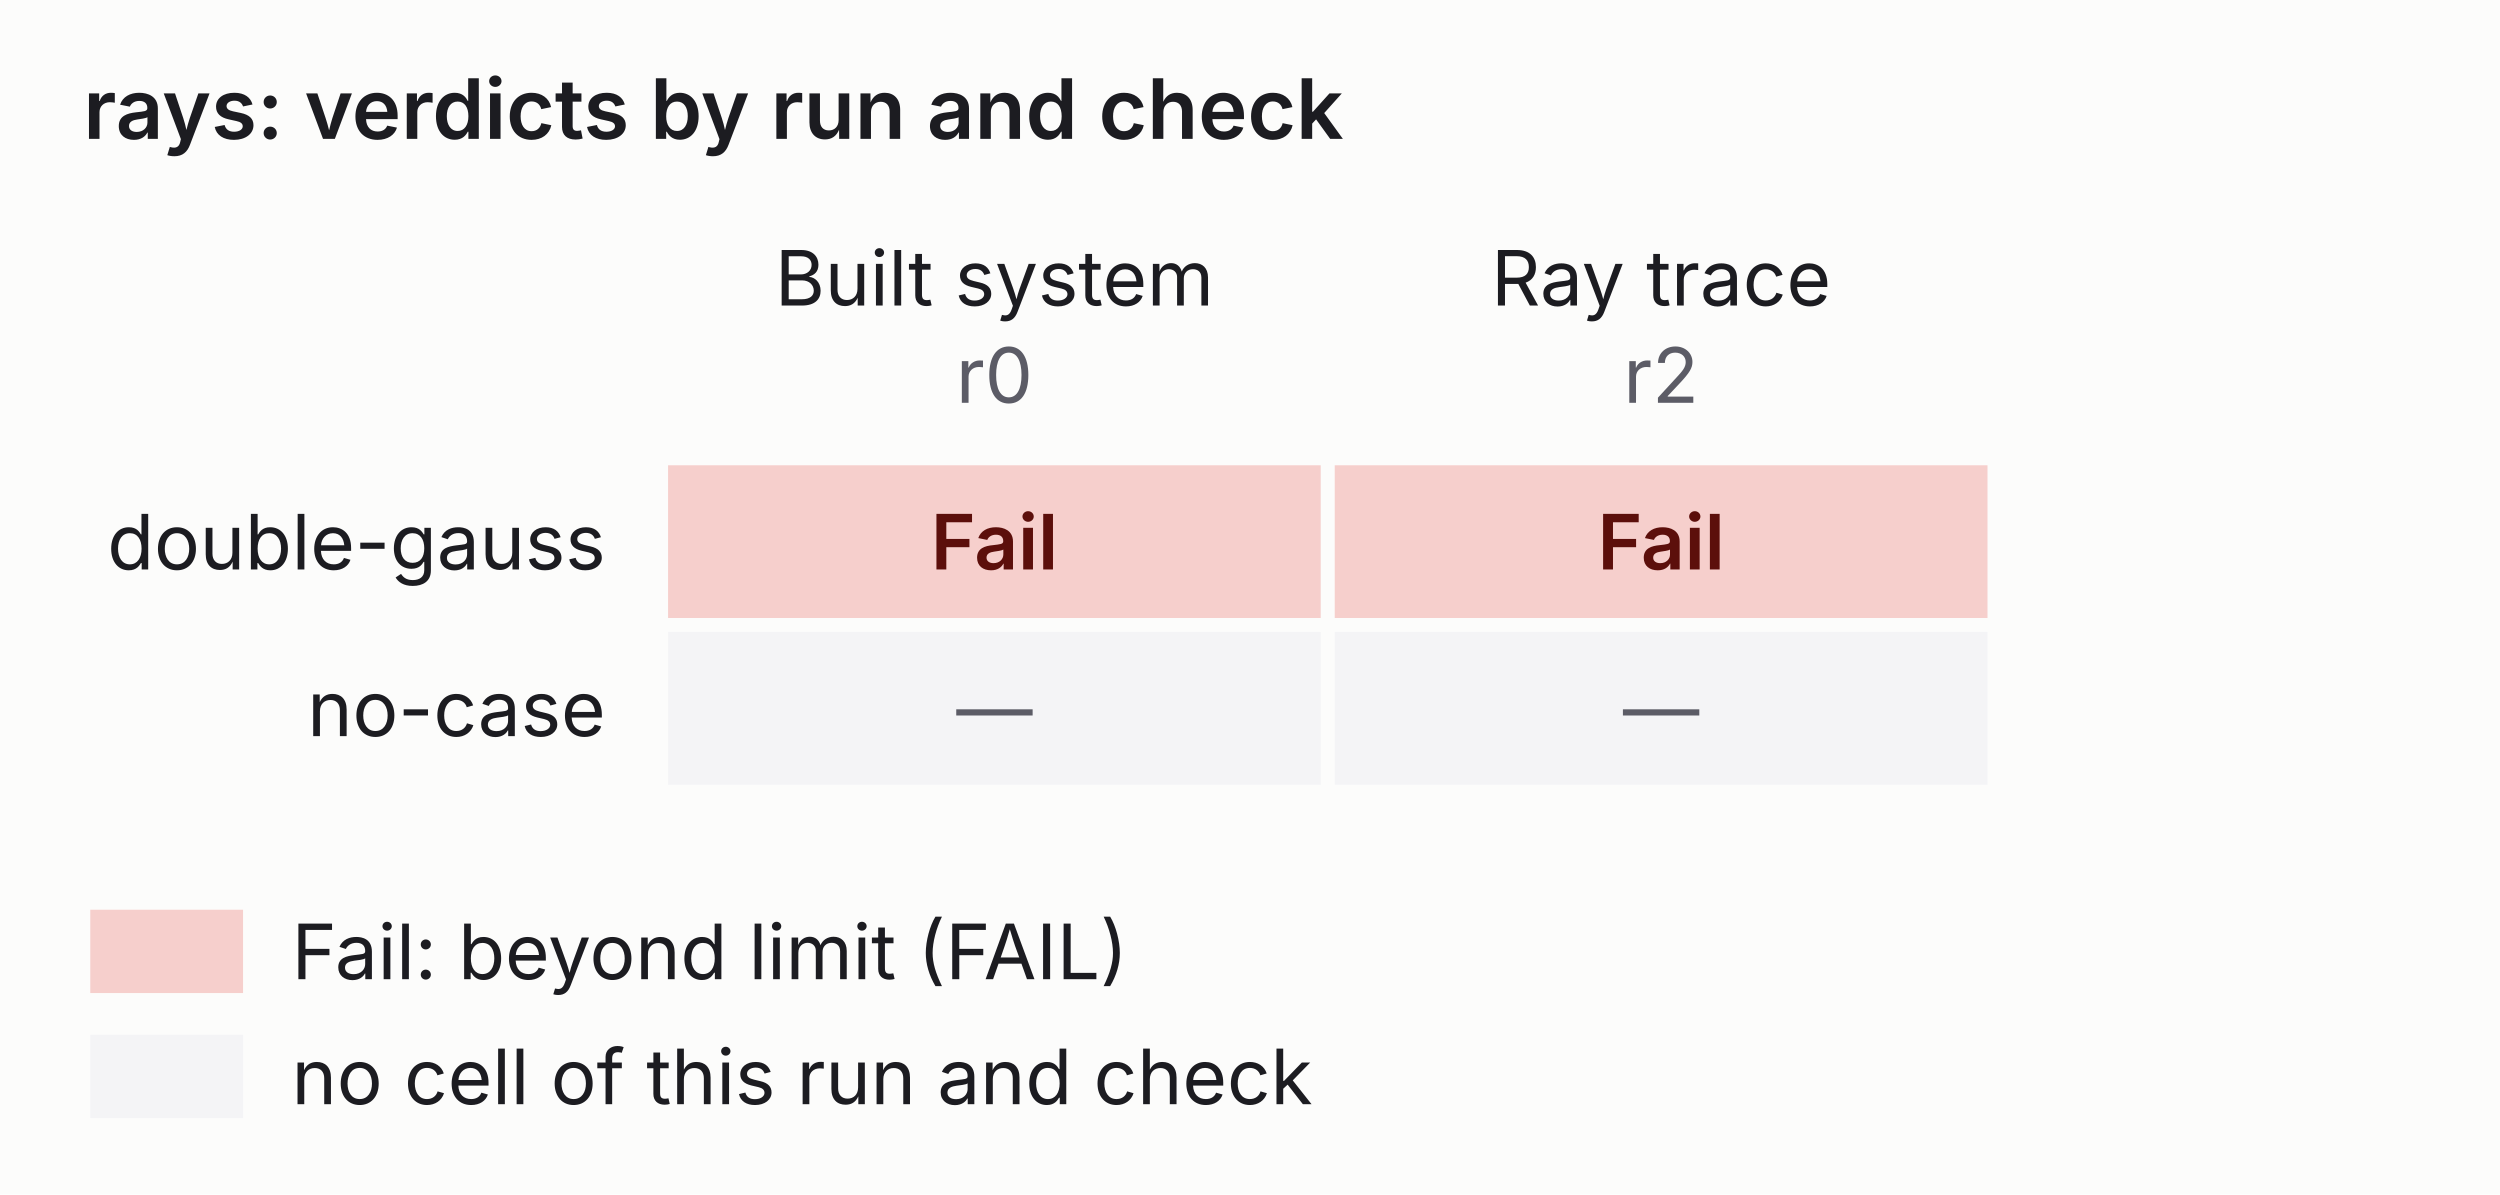
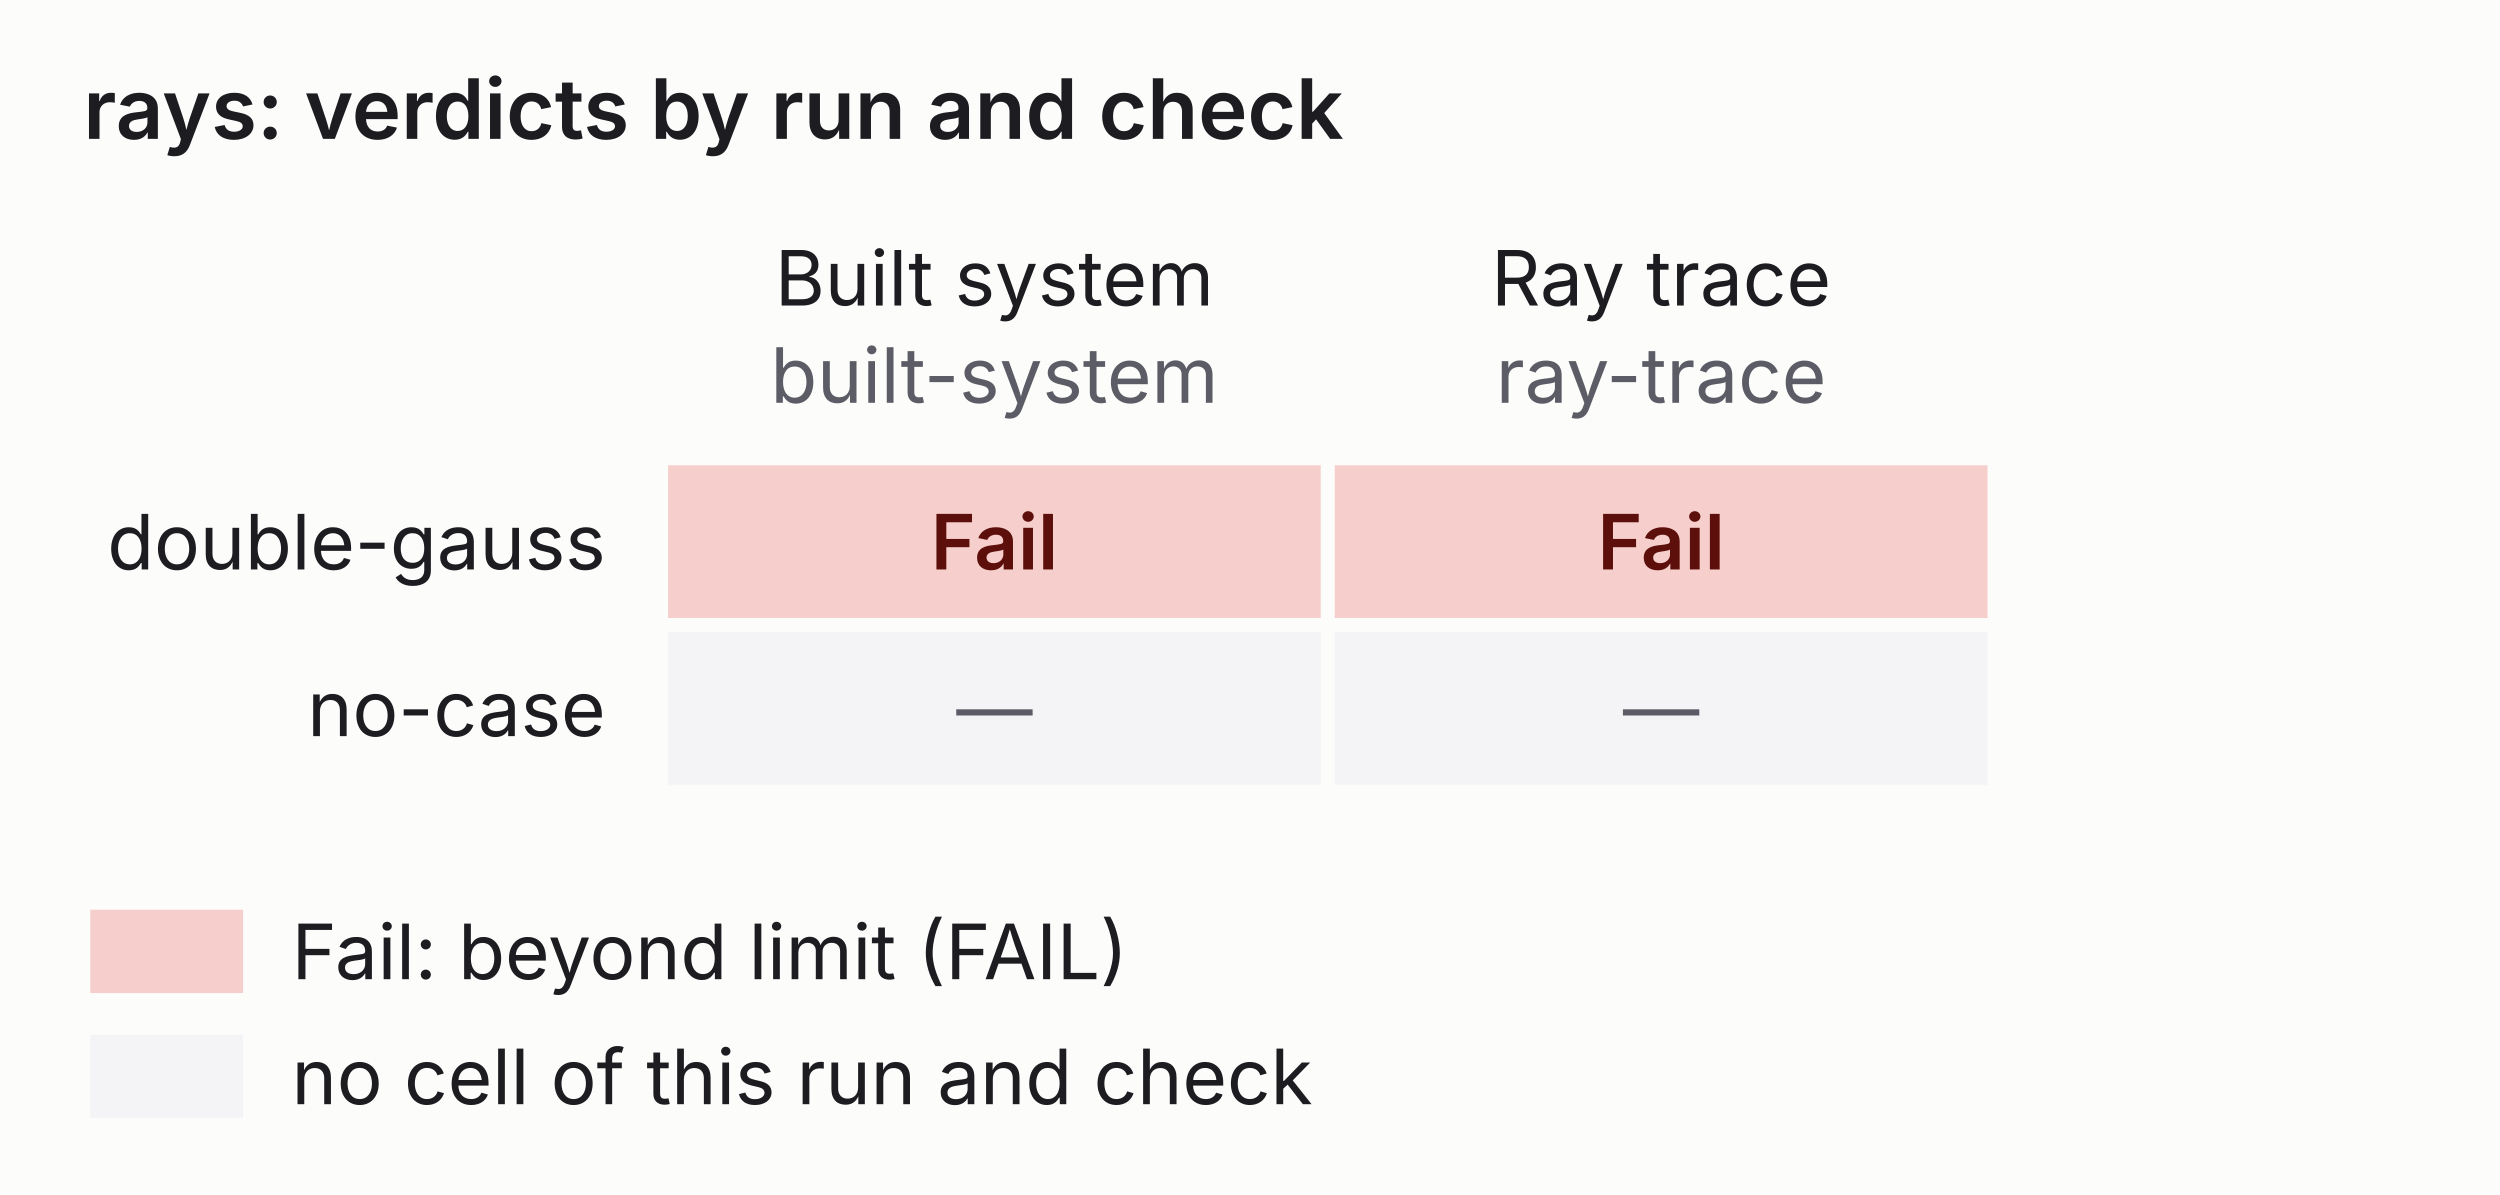
<svg xmlns="http://www.w3.org/2000/svg" class="lvc" width="360" height="172" viewBox="0 0 360 172" role="img">
  <style>.lvc{font:11px system-ui,-apple-system,'Segoe UI',sans-serif}
.lvc .bg{fill:#fcfcfb}
.lvc text{fill:#1c1c21}
.lvc text.muted{fill:#5c5c66}
.lvc text.head{font-weight:600;font-size:12px}
.lvc .grid{stroke:#e6e6ea;stroke-width:1}
.lvc .axis{stroke:#8a8a94;stroke-width:1}
.lvc .line{fill:none;stroke-width:2;stroke-linejoin:round;stroke-linecap:round}
.lvc .dash{stroke-dasharray:6 4}
.lvc .dot{stroke:#fcfcfb;stroke-width:1.5}
.lvc .band{fill:#eda100;fill-opacity:.16;stroke:#c98500;stroke-width:1;stroke-dasharray:2 3}
.lvc .zeroline{stroke:#5c5c66;stroke-width:1}
.lvc .gate{stroke:#d03b3b;stroke-width:1.5;stroke-dasharray:5 3;fill:none}
.lvc .bar{fill:#2a78d6}
.lvc .ring{fill:#fcfcfb;stroke:#2a78d6;stroke-width:2}
.lvc .none{stroke:#8a8a94;stroke-width:2}
.lvc .cell{stroke:#fcfcfb;stroke-width:2}
.lvc .cell.empty{fill:#f4f4f6}
.lvc text.vt{font-weight:600;text-anchor:middle}
.lvc .s0{stroke:#2a78d6}
.lvc .dot.s0{fill:#2a78d6}
.lvc .s1{stroke:#e2622d}
.lvc .dot.s1{fill:#e2622d}
.lvc .s2{stroke:#16996a}
.lvc .dot.s2{fill:#16996a}
.lvc .s3{stroke:#b47b00}
.lvc .dot.s3{fill:#b47b00}
.lvc .s4{stroke:#cf5f8e}
.lvc .dot.s4{fill:#cf5f8e}
.lvc .s5{stroke:#008300}
.lvc .dot.s5{fill:#008300}
.lvc .s6{stroke:#6250d6}
.lvc .dot.s6{fill:#6250d6}
.lvc .s7{stroke:#e34948}
.lvc .dot.s7{fill:#e34948}
.lvc .sx{stroke:#8a8a94}
.lvc .dot.sx{fill:#8a8a94}
.lvc .v-PASS{fill:#cdebcd}
.lvc text.t-PASS{fill:#0b3d0b}
.lvc .v-FLOOR{fill:#e3f2dc}
.lvc text.t-FLOOR{fill:#24451a}
.lvc .v-FAIL{fill:#f6cfcc}
.lvc text.t-FAIL{fill:#5c0f0b}
.lvc .v-ERROR{fill:#e9b7b3}
.lvc text.t-ERROR{fill:#4a0906}
.lvc .v-ATTENTION{fill:#fbe5ad}
.lvc text.t-ATTENTION{fill:#4a3600}
.lvc .v-RECORDED{fill:#e3e3ea}
.lvc text.t-RECORDED{fill:#2c2c33}
.lvc .v-UNSUPPORTED{fill:#ededf1}
.lvc text.t-UNSUPPORTED{fill:#45454e}
.lvc .v-BLOCKED{fill:#d9d9e1}
.lvc text.t-BLOCKED{fill:#2c2c33}
@media (prefers-color-scheme:dark){
.lvc .bg{fill:#1a1a19}
.lvc text{fill:#e7e7ec}
.lvc text.muted{fill:#a3a3ad}
.lvc .grid{stroke:#2e2e34}
.lvc .axis{stroke:#6b6b75}
.lvc .dot{stroke:#1a1a19}
.lvc .band{fill:#c98500;fill-opacity:.22;stroke:#eda100}
.lvc .zeroline{stroke:#a3a3ad}
.lvc .gate{stroke:#e66767}
.lvc .bar{fill:#3987e5}
.lvc .ring{fill:#1a1a19;stroke:#3987e5}
.lvc .none{stroke:#6b6b75}
.lvc .cell{stroke:#1a1a19}
.lvc .cell.empty{fill:#222226}
.lvc .s0{stroke:#3987e5}
.lvc .dot.s0{fill:#3987e5}
.lvc .s1{stroke:#d95926}
.lvc .dot.s1{fill:#d95926}
.lvc .s2{stroke:#199e70}
.lvc .dot.s2{fill:#199e70}
.lvc .s3{stroke:#c98500}
.lvc .dot.s3{fill:#c98500}
.lvc .s4{stroke:#d55181}
.lvc .dot.s4{fill:#d55181}
.lvc .s5{stroke:#008300}
.lvc .dot.s5{fill:#008300}
.lvc .s6{stroke:#9085e9}
.lvc .dot.s6{fill:#9085e9}
.lvc .s7{stroke:#e66767}
.lvc .dot.s7{fill:#e66767}
.lvc .sx{stroke:#6b6b75}
.lvc .dot.sx{fill:#6b6b75}
.lvc .v-PASS{fill:#1d4a22}
.lvc text.t-PASS{fill:#d9f2d9}
.lvc .v-FLOOR{fill:#2b4223}
.lvc text.t-FLOOR{fill:#e1efdb}
.lvc .v-FAIL{fill:#5a1d1a}
.lvc text.t-FAIL{fill:#ffdcd8}
.lvc .v-ERROR{fill:#6b2420}
.lvc text.t-ERROR{fill:#ffe3e0}
.lvc .v-ATTENTION{fill:#56420a}
.lvc text.t-ATTENTION{fill:#fbeac0}
.lvc .v-RECORDED{fill:#34343c}
.lvc text.t-RECORDED{fill:#e4e4ea}
.lvc .v-UNSUPPORTED{fill:#2a2a31}
.lvc text.t-UNSUPPORTED{fill:#c8c8d0}
.lvc .v-BLOCKED{fill:#3d3d46}
.lvc text.t-BLOCKED{fill:#e4e4ea}
}</style>
  <rect class="bg" x="0" y="0" width="360" height="172" />
  <text x="12" y="20" class="head">rays: verdicts by run and check</text>
  <g>
    <text x="143.2" y="44" text-anchor="middle">Built system</text>
-     <text x="143.2" y="58" class="muted" text-anchor="middle">r0</text>
+     <text x="143.2" y="58" class="muted" text-anchor="middle">built-system</text>
  </g>
  <g>
    <text x="239.2" y="44" text-anchor="middle">Ray trace</text>
-     <text x="239.2" y="58" class="muted" text-anchor="middle">r2</text>
+     <text x="239.2" y="58" class="muted" text-anchor="middle">ray-trace</text>
  </g>
  <g>
    <text x="87.2" y="82" text-anchor="end">double-gauss</text>
  </g>
  <g>
    <rect class="cell v-FAIL" x="95.2" y="66" width="96" height="24" />
    <text x="143.2" y="82" class="vt t-FAIL">Fail</text>
  </g>
  <g>
    <rect class="cell v-FAIL" x="191.2" y="66" width="96" height="24" />
    <text x="239.2" y="82" class="vt t-FAIL">Fail</text>
  </g>
  <g>
    <text x="87.2" y="106" text-anchor="end">no-case</text>
  </g>
  <g>
    <rect class="cell empty" x="95.2" y="90" width="96" height="24" />
    <text x="143.2" y="106" class="muted" text-anchor="middle">—</text>
  </g>
  <g>
    <rect class="cell empty" x="191.2" y="90" width="96" height="24" />
    <text x="239.2" y="106" class="muted" text-anchor="middle">—</text>
  </g>
  <g>
    <rect class="cell v-FAIL" x="12" y="130" width="24" height="14" />
    <text x="42" y="141">Fail: beyond limit (FAIL)</text>
  </g>
  <g>
    <rect class="cell empty" x="12" y="148" width="24" height="14" />
    <text x="42" y="159">no cell of this run and check</text>
  </g>
</svg>
